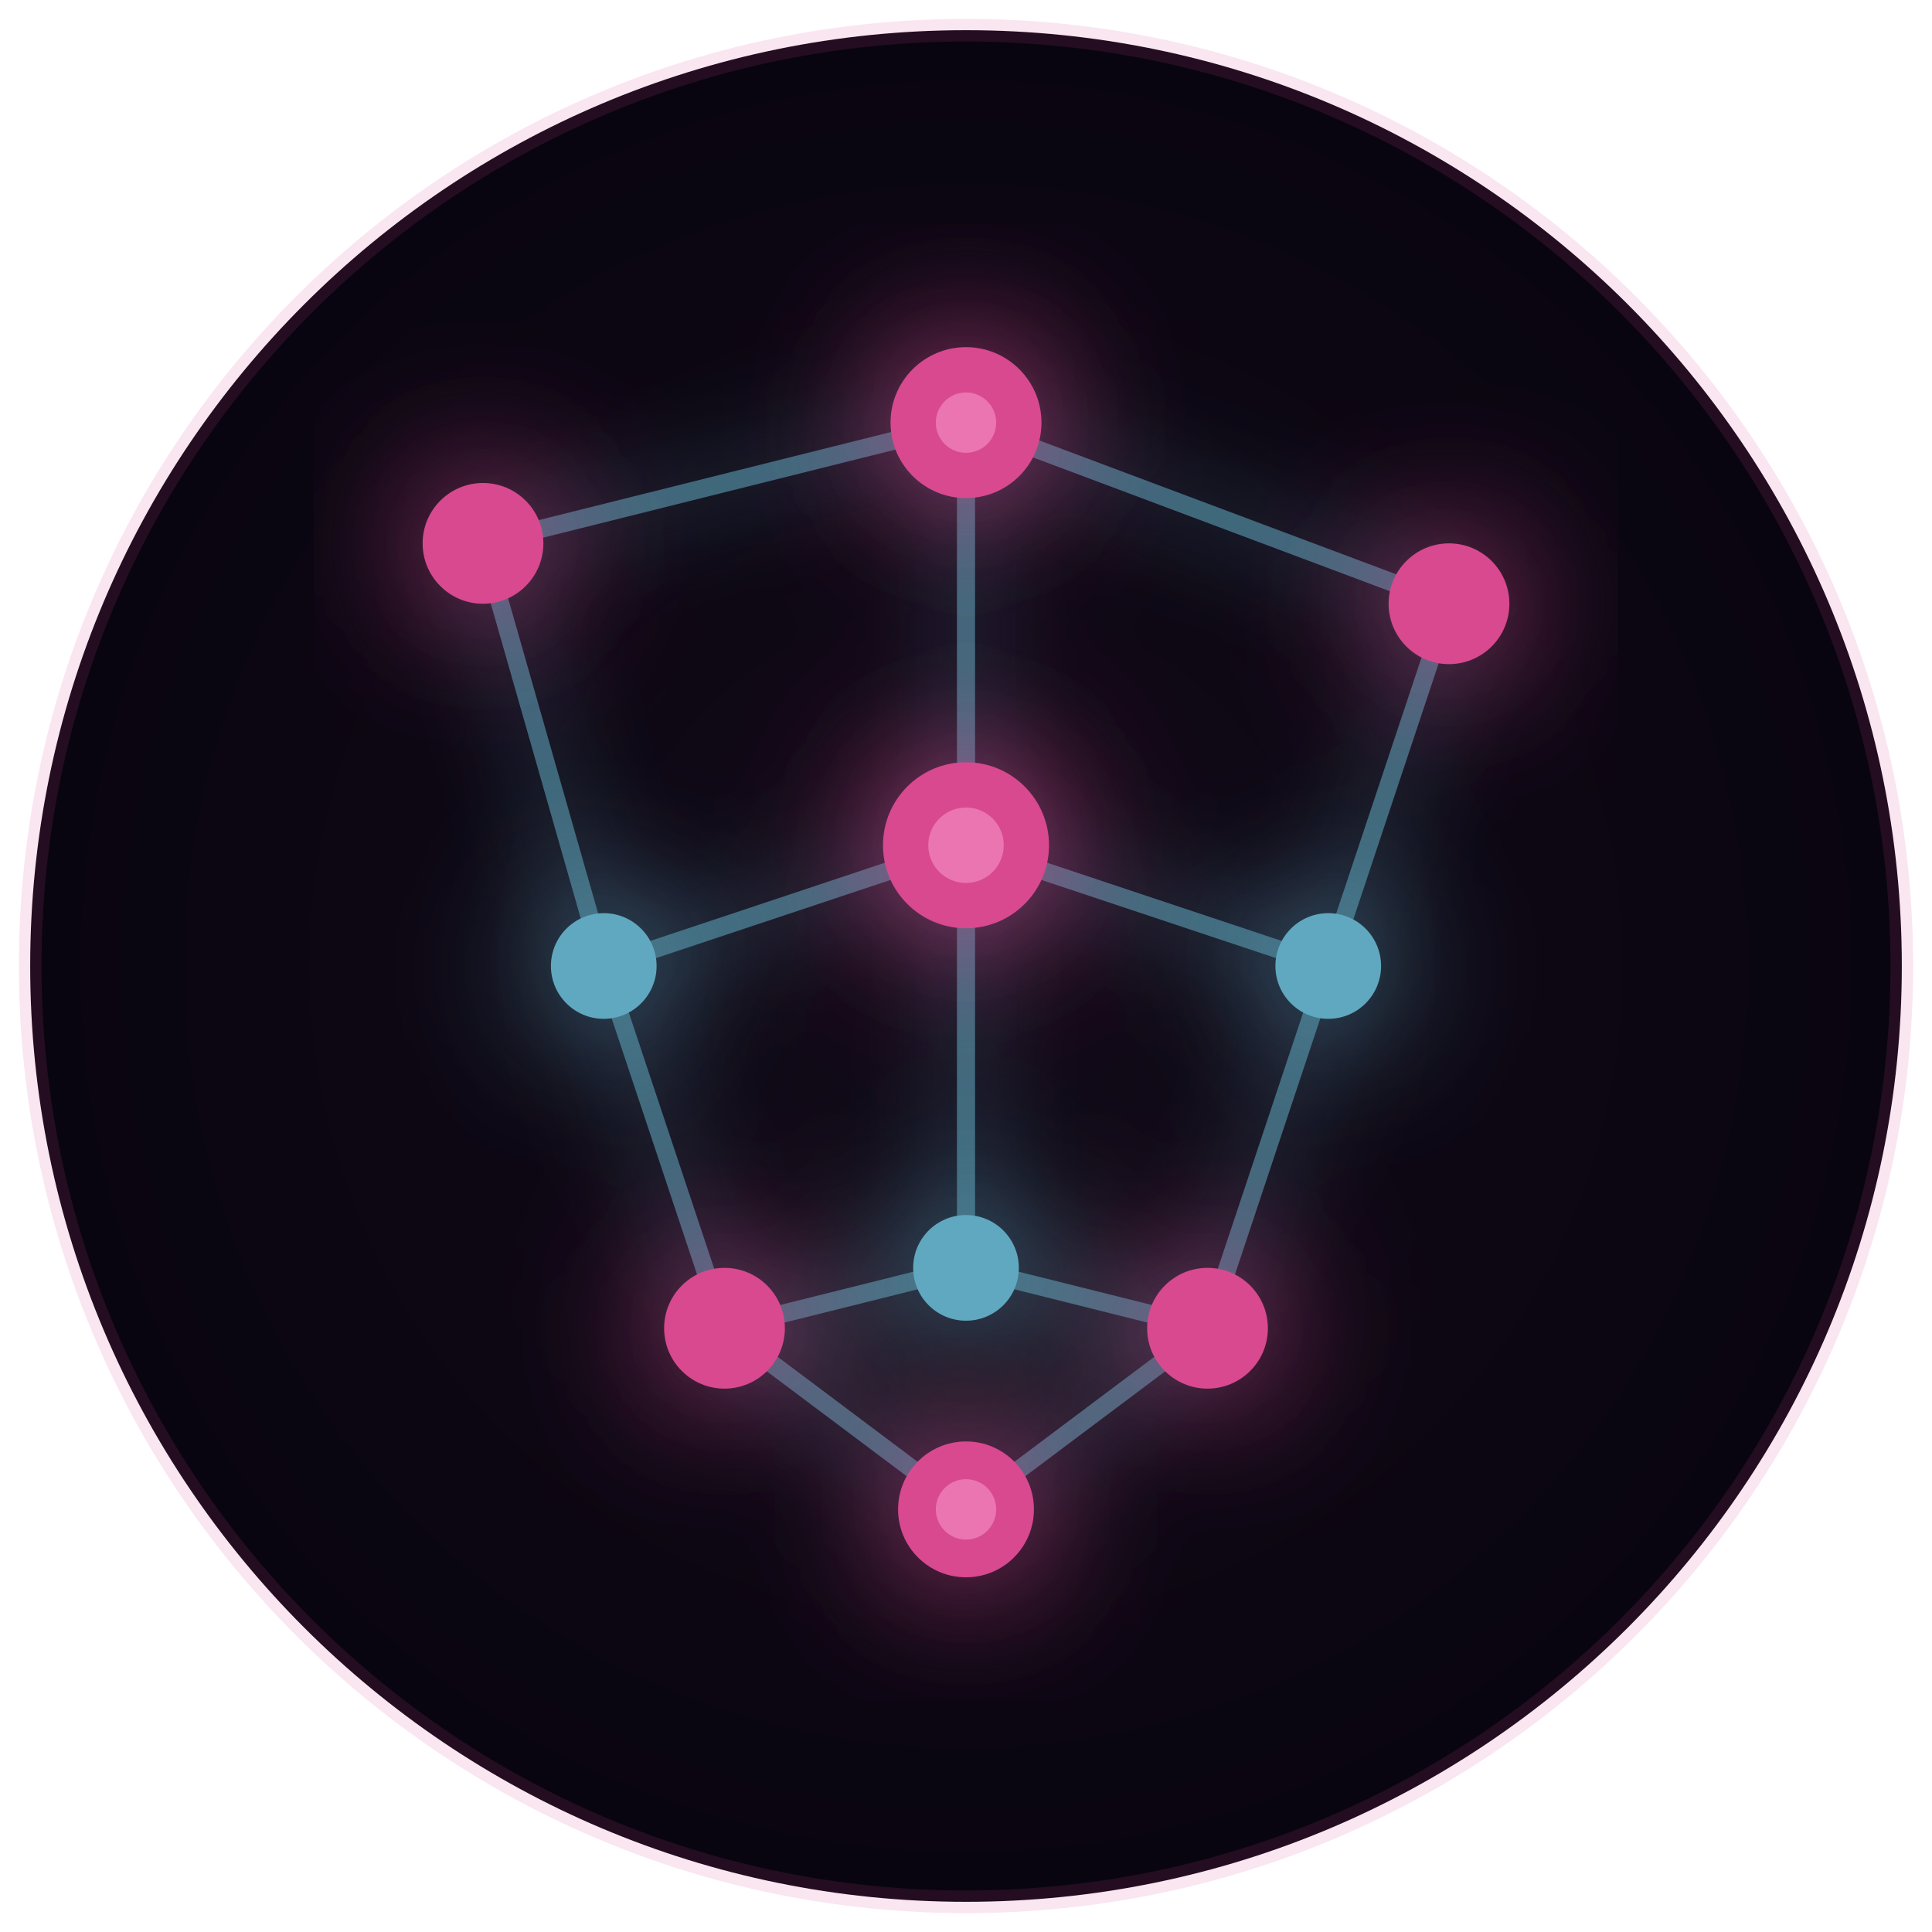
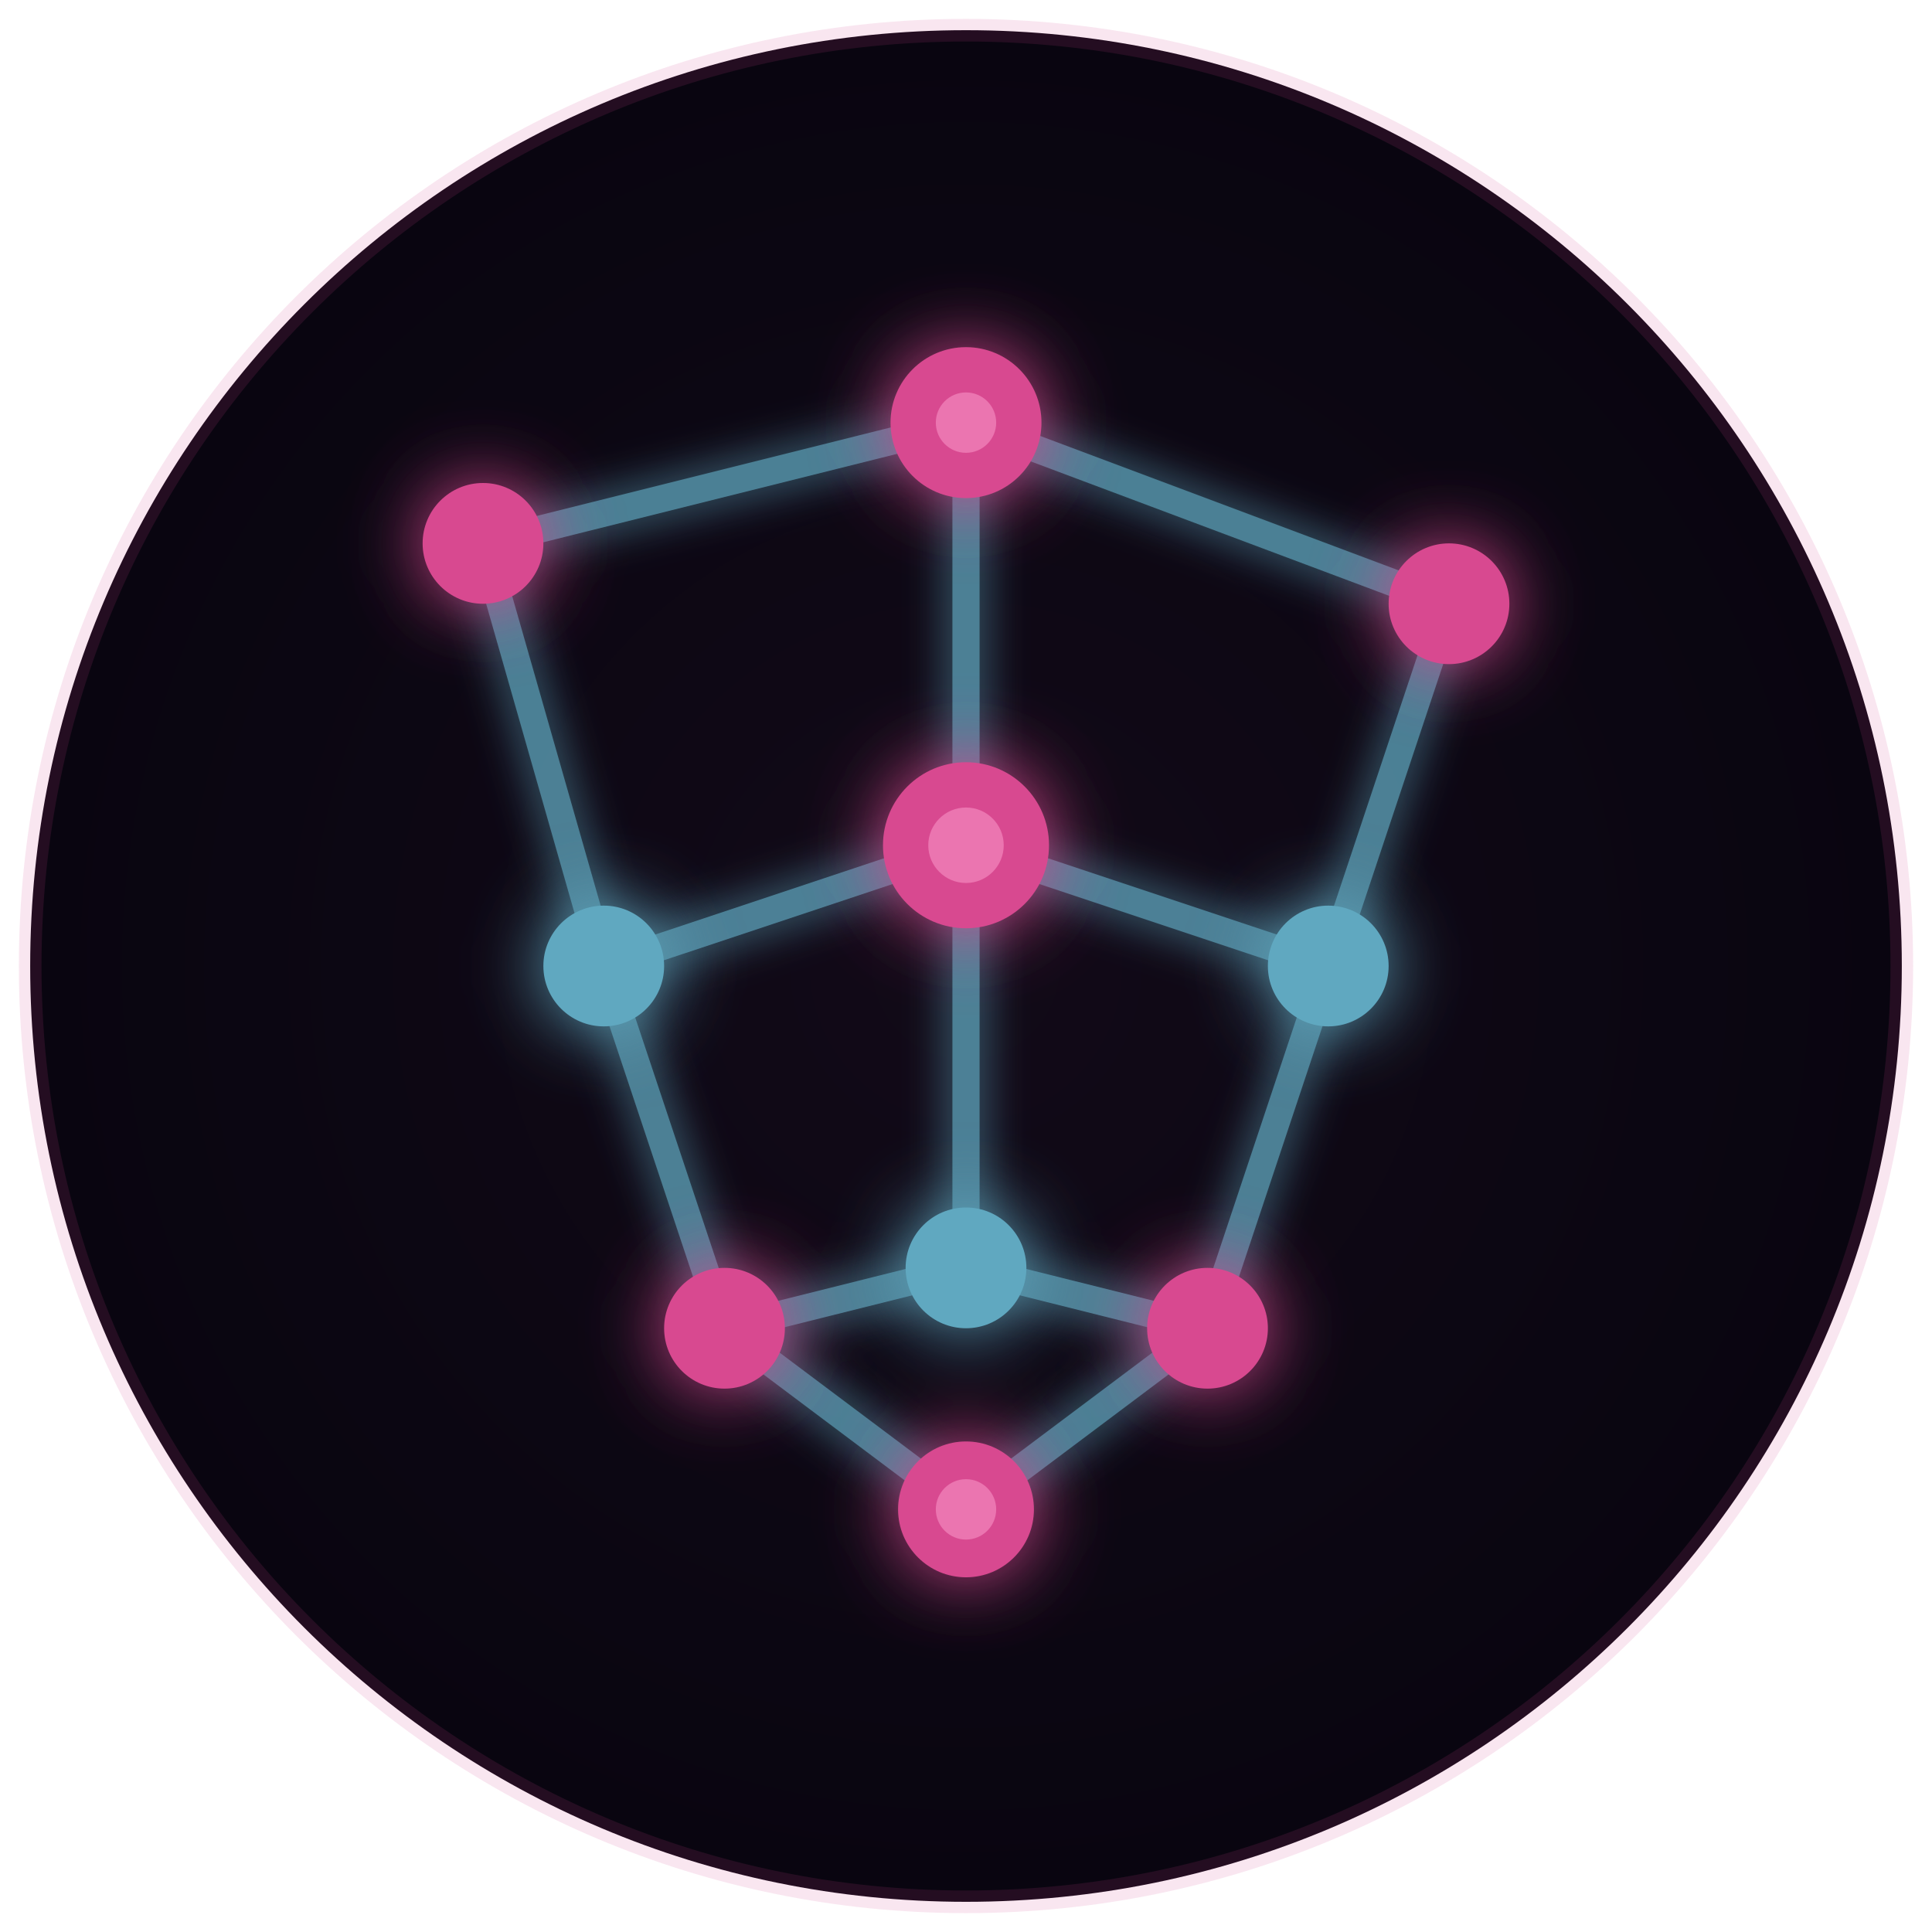
<svg xmlns="http://www.w3.org/2000/svg" viewBox="0 0 128 128" width="128" height="128">
  <defs>
    <radialGradient id="pd-bg" cx="50%" cy="50%" r="50%">
      <stop offset="0%" stop-color="#120a18" />
      <stop offset="100%" stop-color="#090510" />
    </radialGradient>
    <filter id="pd-glow">
-       <feGaussianBlur stdDeviation="3" result="blur" />
+       <feGaussianBlur stdDeviation="1.5" result="blur" />
      <feMerge>
        <feMergeNode in="blur" />
        <feMergeNode in="SourceGraphic" />
      </feMerge>
    </filter>
    <filter id="pd-glow-strong">
-       <feGaussianBlur stdDeviation="5" result="blur" />
+       <feGaussianBlur stdDeviation="2.5" result="blur" />
      <feMerge>
        <feMergeNode in="blur" />
        <feMergeNode in="SourceGraphic" />
      </feMerge>
    </filter>
  </defs>
  <circle cx="64" cy="64" r="62" fill="url(#pd-bg)" stroke="#d84a9022" stroke-width="1.5" />
-   <g stroke="#60a8c0" stroke-width="1.2" stroke-linecap="round" opacity="0.6" filter="url(#pd-glow)">
+   <g stroke="#60a8c0" stroke-width="1.8" stroke-linecap="round" opacity="0.75" filter="url(#pd-glow)">
    <line x1="32" y1="36" x2="64" y2="28" />
    <line x1="64" y1="28" x2="96" y2="40" />
    <line x1="32" y1="36" x2="40" y2="64" />
    <line x1="64" y1="28" x2="64" y2="56" />
    <line x1="96" y1="40" x2="88" y2="64" />
    <line x1="40" y1="64" x2="64" y2="56" />
    <line x1="64" y1="56" x2="88" y2="64" />
    <line x1="40" y1="64" x2="48" y2="88" />
    <line x1="64" y1="56" x2="64" y2="84" />
    <line x1="88" y1="64" x2="80" y2="88" />
    <line x1="48" y1="88" x2="64" y2="84" />
    <line x1="64" y1="84" x2="80" y2="88" />
    <line x1="48" y1="88" x2="64" y2="100" />
    <line x1="80" y1="88" x2="64" y2="100" />
  </g>
  <g filter="url(#pd-glow-strong)">
    <circle cx="32" cy="36" r="4" fill="#d84a90" />
    <circle cx="64" cy="28" r="5" fill="#d84a90" />
    <circle cx="96" cy="40" r="4" fill="#d84a90" />
-     <circle cx="40" cy="64" r="3.5" fill="#60a8c0" />
+     <circle cx="40" cy="64" r="4" fill="#60a8c0" />
    <circle cx="64" cy="56" r="5.5" fill="#d84a90" />
-     <circle cx="88" cy="64" r="3.5" fill="#60a8c0" />
+     <circle cx="88" cy="64" r="4" fill="#60a8c0" />
    <circle cx="48" cy="88" r="4" fill="#d84a90" />
-     <circle cx="64" cy="84" r="3.5" fill="#60a8c0" />
+     <circle cx="64" cy="84" r="4" fill="#60a8c0" />
    <circle cx="80" cy="88" r="4" fill="#d84a90" />
    <circle cx="64" cy="100" r="4.5" fill="#d84a90" />
  </g>
  <g opacity="0.8">
    <circle cx="64" cy="28" r="2" fill="#f080b8" />
    <circle cx="64" cy="56" r="2.5" fill="#f080b8" />
    <circle cx="64" cy="100" r="2" fill="#f080b8" />
  </g>
</svg>
